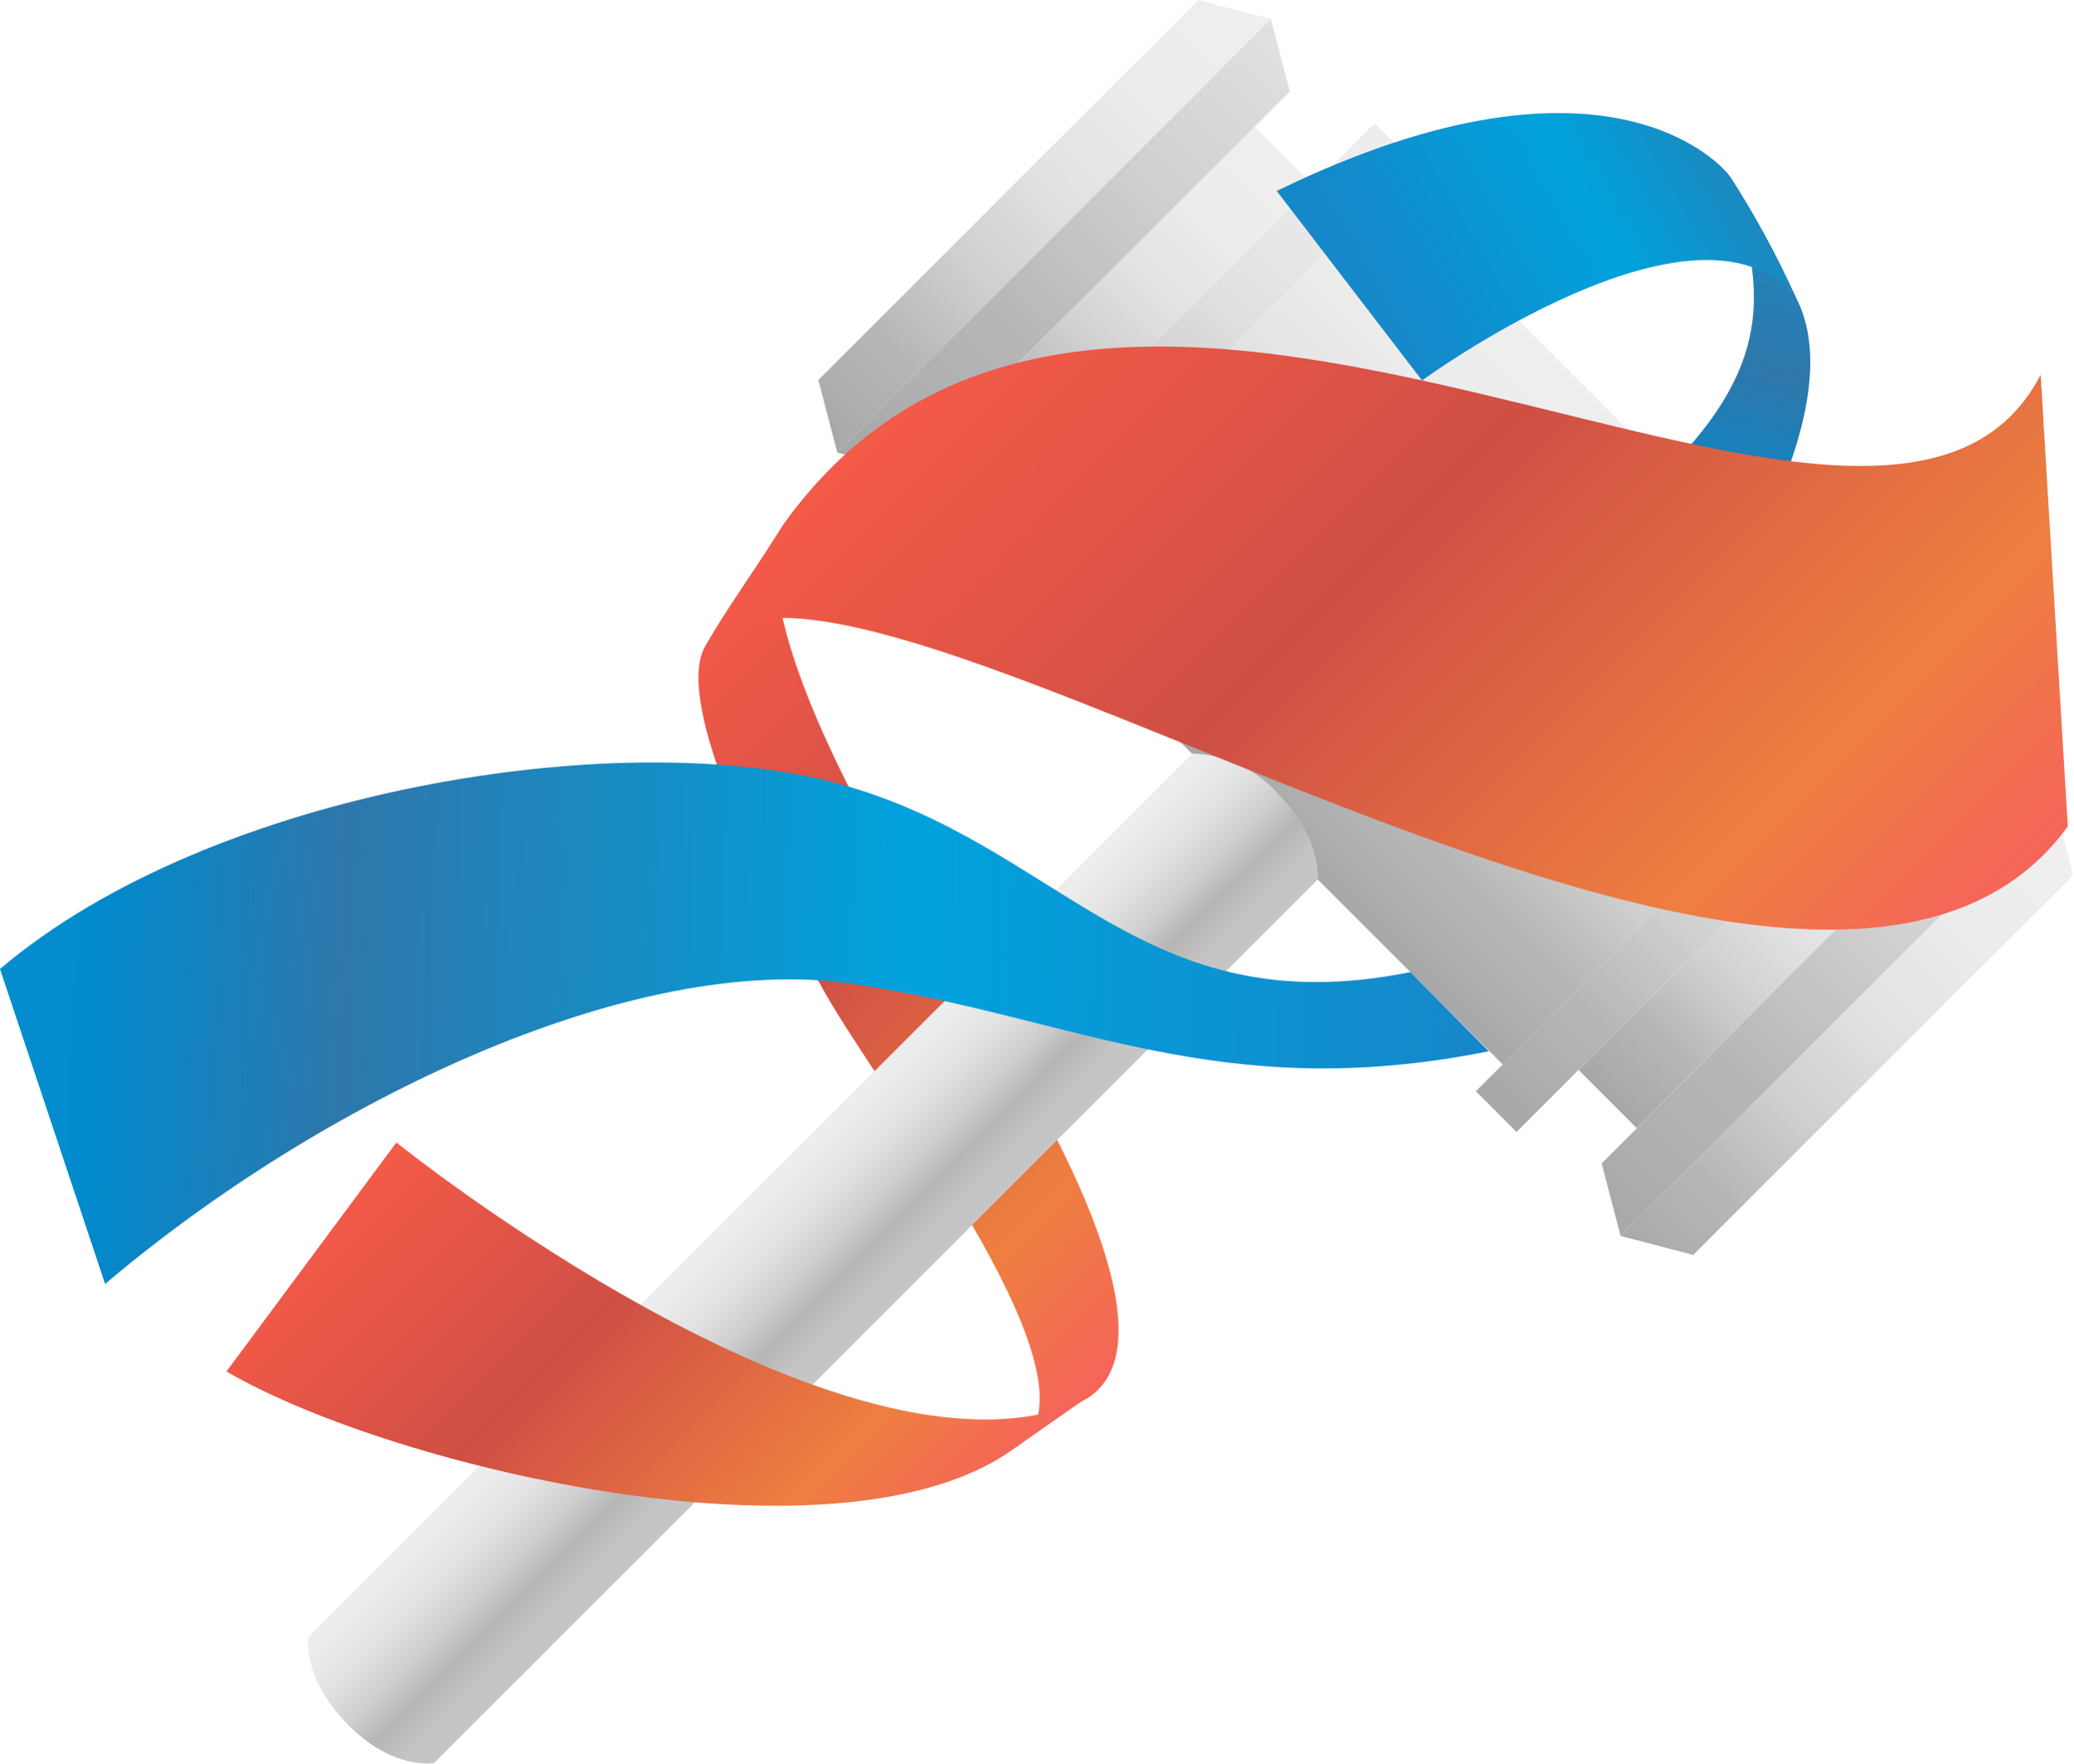
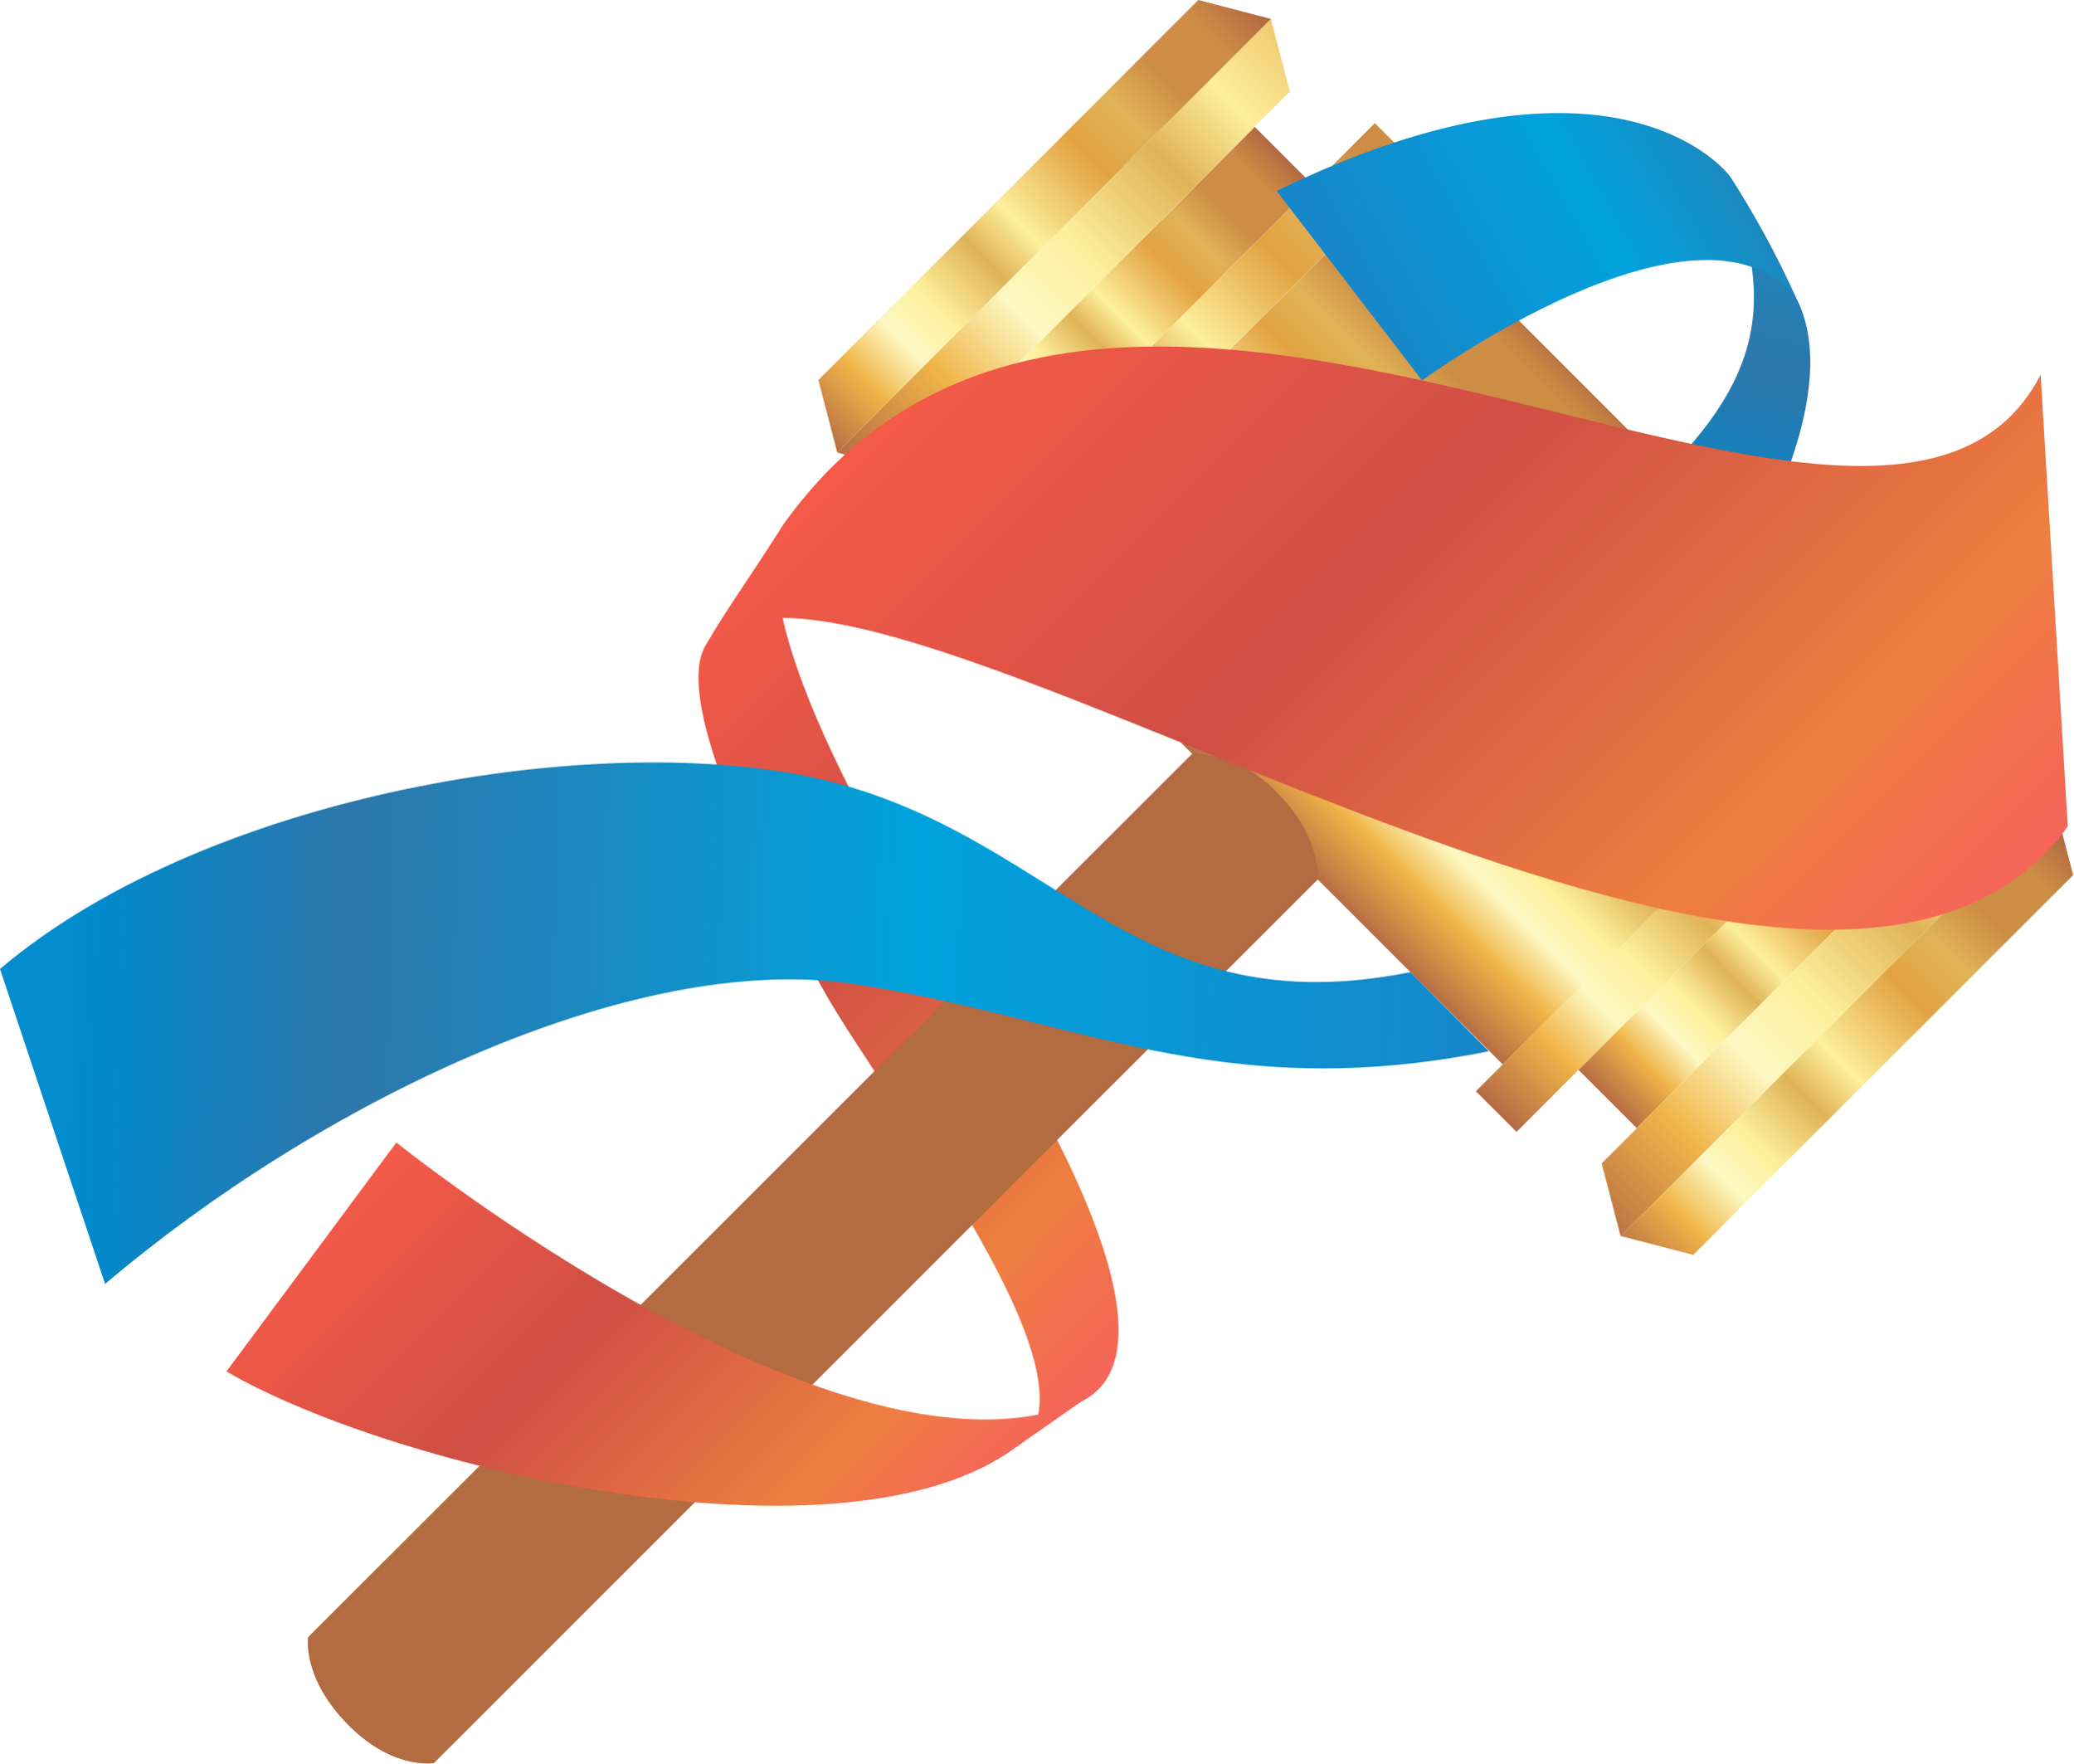
<svg xmlns="http://www.w3.org/2000/svg" xmlns:xlink="http://www.w3.org/1999/xlink" viewBox="0 0 139.08 118.3">
-   <linearGradient id="c" gradientUnits="userSpaceOnUse" x1="113.71" x2="131.47" y1="37.67" y2="-28.47">
-     <stop offset="0" stop-color="#048dce" />
-     <stop offset=".02" stop-color="#008acd" />
-     <stop offset=".2" stop-color="#2e77ab" />
-     <stop offset=".6" stop-color="#00a2dd" />
-     <stop offset="1" stop-color="#1687c9" />
-   </linearGradient>
-   <linearGradient id="b" gradientUnits="userSpaceOnUse" x1="80.61" x2="41.03" y1="86.27" y2="46.69">
-     <stop offset="0" stop-color="#f5655a" />
-     <stop offset=".2" stop-color="#ee7f40" />
-     <stop offset=".6" stop-color="#cf4f45" />
-     <stop offset="1" stop-color="#f45a48" />
-   </linearGradient>
-   <linearGradient id="a" gradientTransform="matrix(1 0 0 -1 -185.91 209.46)" gradientUnits="userSpaceOnUse" x1="282.9" x2="282.9" y1="185.46" y2="148.33">
-     <stop offset="0" stop-color="#a8a7a7" />
-     <stop offset=".18" stop-color="#b7b6b6" />
-     <stop offset=".19" stop-color="#b7b6b6" />
-     <stop offset=".37" stop-color="#d0cfcf" />
-     <stop offset=".56" stop-color="#e2e1e1" />
-     <stop offset=".77" stop-color="#edecec" />
-     <stop offset="1" stop-color="#f0efef" />
-   </linearGradient>
-   <linearGradient id="d" gradientTransform="matrix(-1 0 0 1 372.46 -107.34)" x1="257.57" x2="257.49" xlink:href="#a" y1="187.8" y2="140.81" />
-   <linearGradient id="e" gradientTransform="matrix(-1 0 0 1 371.08 -104.02)" x1="252.95" x2="252.74" xlink:href="#a" y1="182.05" y2="152.76" />
-   <linearGradient id="f" gradientTransform="scale(-1 1) rotate(-45 -58.032 560.99)" x1="247.81" x2="248.14" xlink:href="#a" y1="188.12" y2="114.1" />
-   <linearGradient id="g" gradientTransform="scale(-1 1) rotate(-45 -58.032 560.99)" x1="243.53" x2="243.61" xlink:href="#a" y1="188.12" y2="147.17" />
-   <linearGradient id="h" gradientTransform="rotate(180 -70.15 95.765)" x1="-219.32" x2="-219.4" xlink:href="#a" y1="187.8" y2="140.81" />
-   <linearGradient id="i" gradientTransform="rotate(180 -74.155 94.105)" x1="-223.94" x2="-224.16" xlink:href="#a" y1="182.05" y2="152.76" />
-   <linearGradient id="j" gradientTransform="rotate(45 102.718 455.977)" x1="-229.08" x2="-228.76" xlink:href="#a" y1="188.12" y2="114.1" />
-   <linearGradient id="k" gradientTransform="rotate(45 102.718 455.977)" x1="-233.37" x2="-233.29" xlink:href="#a" y1="188.12" y2="147.17" />
-   <linearGradient id="l" gradientTransform="scale(-1 1) rotate(-45 -58.032 560.99)" gradientUnits="userSpaceOnUse" x1="277.02" x2="288.97" y1="227.34" y2="227.34">
-     <stop offset="0" stop-color="#c6c5c5" />
-     <stop offset=".18" stop-color="#b7b6b6" />
-     <stop offset=".19" stop-color="#b7b6b6" />
-     <stop offset=".37" stop-color="#d0cfcf" />
-     <stop offset=".56" stop-color="#e2e1e1" />
-     <stop offset=".77" stop-color="#edecec" />
-     <stop offset="1" stop-color="#f0efef" />
-   </linearGradient>
-   <linearGradient id="m" x1="58.73" x2="27.06" xlink:href="#b" y1="107.85" y2="76.18" />
-   <linearGradient id="n" x1="126.14" x2="72.51" xlink:href="#b" y1="68.29" y2="14.67" />
-   <linearGradient id="o" x1="3.96" x2="99.13" xlink:href="#c" y1="68.04" y2="70.64" />
-   <linearGradient id="p" x1="127.5" x2="93.24" xlink:href="#c" y1="2.52" y2="22.01" />
-   <path d="M112.37 31l5.08 5.85s6.32-10.53 3.06-16.84a63.46 63.46 0 0 0-4.51-8.28c1.93 6.49 3.61 11.73-3.63 19.27z" fill="url(#c)" />
-   <path d="M72.58 94c9-4.58-9.58-30.66-9.58-30.66S49 42.09 52.68 35c-2.15 3.42-3.79 5.6-5.37 8.34-2.17 3.77 3.9 16 8.07 23.32S74.67 93.17 68.13 97.1a19.85 19.85 0 0 1 4.45-3.1z" fill="url(#b)" />
-   <path d="M73.56 24.07h46.85v36.05H73.56z" fill="url(#a)" transform="rotate(-135 96.991 42.093)" />
-   <path d="M112.99 39.46h3.86v41.13h-3.86z" fill="url(#d)" transform="rotate(45 114.919 60.02)" />
-   <path d="M115.48 48.64H121v29.39h-5.52z" fill="url(#e)" transform="rotate(45 118.244 63.338)" />
-   <path d="M108.72 82.91l-1.27-4.87 25.49-25.49 4.87 1.27z" fill="url(#f)" />
-   <path d="M108.72 82.91l4.87 1.27 25.49-25.48-1.27-4.88z" fill="url(#g)" />
-   <path d="M77.13 3.59h3.86v41.13h-3.86z" fill="url(#h)" transform="rotate(-135 79.06 24.161)" />
-   <path d="M72.98 6.14h5.52v29.39h-5.52z" fill="url(#i)" transform="rotate(-135 75.741 20.844)" />
-   <path d="M56.17 30.36l4.87 1.27L86.53 6.14l-1.27-4.87z" fill="url(#j)" />
-   <path d="M56.17 30.36l-1.27-4.87L80.39 0l4.87 1.27z" fill="url(#k)" />
-   <path d="M20.67 109.82s-.44 2.67 2.61 5.81 5.83 2.64 5.83 2.64L88.4 59s.31-2.7-2.58-5.67A8.17 8.17 0 0 0 80 50.54z" fill="url(#l)" />
-   <path d="M68.13 97.1c-11.43 8.46-41.54 1.52-52.94-5.1l11.4-15.36s30.16 24.26 46 17.34z" fill="url(#m)" />
-   <path d="M138.72 55.44c-17.67 24.27-82.24-24-91.41-12.06L52.68 35C75 4.25 126.08 46 136.9 25.14z" fill="url(#n)" />
-   <path d="M94.62 65.21c-18.16 3.64-23.41-8.61-38.45-12.66C41.67 48.64 14.2 52.93 0 65l7.05 21.13C21.25 74.07 42.35 63.78 57.22 66s24.49 8.15 42.66 4.52z" fill="url(#o)" />
-   <path d="M85.65 12.81l9.75 12.71S114 11.93 120.51 20c-1.94-3.87-4.55-8.29-4.55-8.29s-7.59-9.98-30.31 1.1z" fill="url(#p)" />
+   <defs>
+     <linearGradient id="c" x1="113.71" y1="37.67" x2="131.47" y2="-28.47" gradientUnits="userSpaceOnUse">
+       <stop offset="0" stop-color="#048dce" />
+       <stop offset=".02" stop-color="#008acd" />
+       <stop offset=".2" stop-color="#2e77ab" />
+       <stop offset=".6" stop-color="#00a2dd" />
+       <stop offset="1" stop-color="#1687c9" />
+     </linearGradient>
+     <linearGradient id="b" x1="80.61" y1="86.27" x2="41.03" y2="46.69" gradientUnits="userSpaceOnUse">
+       <stop offset="0" stop-color="#f5655a" />
+       <stop offset=".2" stop-color="#ee7f40" />
+       <stop offset=".6" stop-color="#cf4f45" />
+       <stop offset="1" stop-color="#f45a48" />
+     </linearGradient>
+     <linearGradient id="a" x1="282.9" y1="185.46" x2="282.9" y2="148.33" gradientTransform="matrix(1 0 0 -1 -185.91 209.46)" gradientUnits="userSpaceOnUse">
+       <stop offset="0" stop-color="#b66c43" />
+       <stop offset=".12" stop-color="#f0b549" />
+       <stop offset=".21" stop-color="#fdf8c2" />
+       <stop offset=".29" stop-color="#fdef9c" />
+       <stop offset=".4" stop-color="#e0b357" />
+       <stop offset=".48" stop-color="#fdef9c" />
+       <stop offset=".64" stop-color="#e2a241" />
+       <stop offset=".73" stop-color="#e0b357" />
+       <stop offset=".82" stop-color="#cd8d45" />
+       <stop offset=".92" stop-color="#cd8d45" />
+       <stop offset="1" stop-color="#b36b42" />
+     </linearGradient>
+     <linearGradient id="d" x1="257.57" y1="187.8" x2="257.49" y2="140.81" gradientTransform="matrix(-1 0 0 1 372.46 -107.34)" xlink:href="#a" />
+     <linearGradient id="e" x1="252.95" y1="182.05" x2="252.74" y2="152.76" gradientTransform="matrix(-1 0 0 1 371.08 -104.02)" xlink:href="#a" />
+     <linearGradient id="f" x1="247.81" y1="188.12" x2="248.14" y2="114.1" gradientTransform="scale(-1 1) rotate(-45 -58.032 560.99)" xlink:href="#a" />
+     <linearGradient id="g" x1="243.53" y1="188.12" x2="243.61" y2="147.17" gradientTransform="scale(-1 1) rotate(-45 -58.032 560.99)" xlink:href="#a" />
+     <linearGradient id="h" x1="-219.32" y1="187.8" x2="-219.4" y2="140.81" gradientTransform="rotate(180 -70.15 95.765)" xlink:href="#a" />
+     <linearGradient id="i" x1="-223.94" y1="182.05" x2="-224.16" y2="152.76" gradientTransform="rotate(180 -74.155 94.105)" xlink:href="#a" />
+     <linearGradient id="j" x1="-229.08" y1="188.12" x2="-228.76" y2="114.1" gradientTransform="rotate(45 102.718 455.977)" xlink:href="#a" />
+     <linearGradient id="k" x1="-233.37" y1="188.12" x2="-233.29" y2="147.17" gradientTransform="rotate(45 102.718 455.977)" xlink:href="#a" />
+     <linearGradient id="l" x1="46.16" y1="76.17" x2="67.96" y2="97.75" xlink:href="#a" />
+     <linearGradient id="m" x1="58.73" y1="107.85" x2="27.06" y2="76.18" xlink:href="#b" />
+     <linearGradient id="n" x1="126.14" y1="68.29" x2="72.51" y2="14.67" xlink:href="#b" />
+     <linearGradient id="o" x1="3.96" y1="68.04" x2="99.13" y2="70.64" xlink:href="#c" />
+     <linearGradient id="p" x1="127.5" y1="2.52" x2="93.24" y2="22.01" xlink:href="#c" />
+   </defs>
+   <g data-name="Слой 2">
+     <g data-name="Слой 1">
+       <path d="M112.37 31l5.08 5.85s6.32-10.53 3.06-16.84a63.46 63.46 0 0 0-4.51-8.28c1.93 6.49 3.61 11.73-3.63 19.27z" fill="url(#c)" />
+       <path d="M72.58 94c9-4.58-9.58-30.66-9.58-30.66S49 42.09 52.68 35c-2.15 3.42-3.79 5.6-5.37 8.34-2.17 3.77 3.9 16 8.07 23.32S74.67 93.17 68.13 97.1a19.85 19.85 0 0 1 4.45-3.1z" fill="url(#b)" />
+       <path transform="rotate(-135 96.991 42.093)" fill="url(#a)" d="M73.56 24.07h46.85v36.05H73.56z" />
+       <path transform="rotate(45 114.919 60.02)" fill="url(#d)" d="M112.99 39.46h3.86v41.13h-3.86z" />
+       <path transform="rotate(45 118.244 63.338)" fill="url(#e)" d="M115.48 48.64H121v29.39h-5.52z" />
+       <path fill="url(#f)" d="M108.72 82.91l-1.27-4.87 25.49-25.49 4.87 1.27-29.09 29.09z" />
+       <path fill="url(#g)" d="M108.72 82.91l4.87 1.27 25.49-25.48-1.27-4.88-29.09 29.09z" />
+       <path transform="rotate(-135 79.06 24.161)" fill="url(#h)" d="M77.13 3.59h3.86v41.13h-3.86z" />
+       <path transform="rotate(-135 75.741 20.844)" fill="url(#i)" d="M72.98 6.14h5.52v29.39h-5.52z" />
+       <path fill="url(#j)" d="M56.17 30.36l4.87 1.27L86.53 6.14l-1.27-4.87-29.09 29.09z" />
+       <path fill="url(#k)" d="M56.17 30.36l-1.27-4.87L80.39 0l4.87 1.27-29.09 29.09z" />
+       <path d="M20.67 109.82s-.44 2.67 2.61 5.81 5.83 2.64 5.83 2.64L88.4 59s.31-2.7-2.58-5.67A8.17 8.17 0 0 0 80 50.54z" fill="url(#l)" />
+       <path d="M68.13 97.1c-11.43 8.46-41.54 1.52-52.94-5.1l11.4-15.36s30.16 24.26 46 17.34z" fill="url(#m)" />
+       <path d="M138.72 55.44c-17.67 24.27-82.24-24-91.41-12.06L52.68 35C75 4.25 126.08 46 136.9 25.14z" fill="url(#n)" />
+       <path d="M94.62 65.21c-18.16 3.64-23.41-8.61-38.45-12.66C41.67 48.64 14.2 52.93 0 65l7.05 21.13C21.25 74.07 42.35 63.78 57.22 66s24.49 8.15 42.66 4.52z" fill="url(#o)" />
+       <path d="M85.65 12.81l9.75 12.71S114 11.93 120.51 20c-1.94-3.87-4.55-8.29-4.55-8.29s-7.59-9.98-30.31 1.1z" fill="url(#p)" />
+     </g>
+   </g>
</svg>
